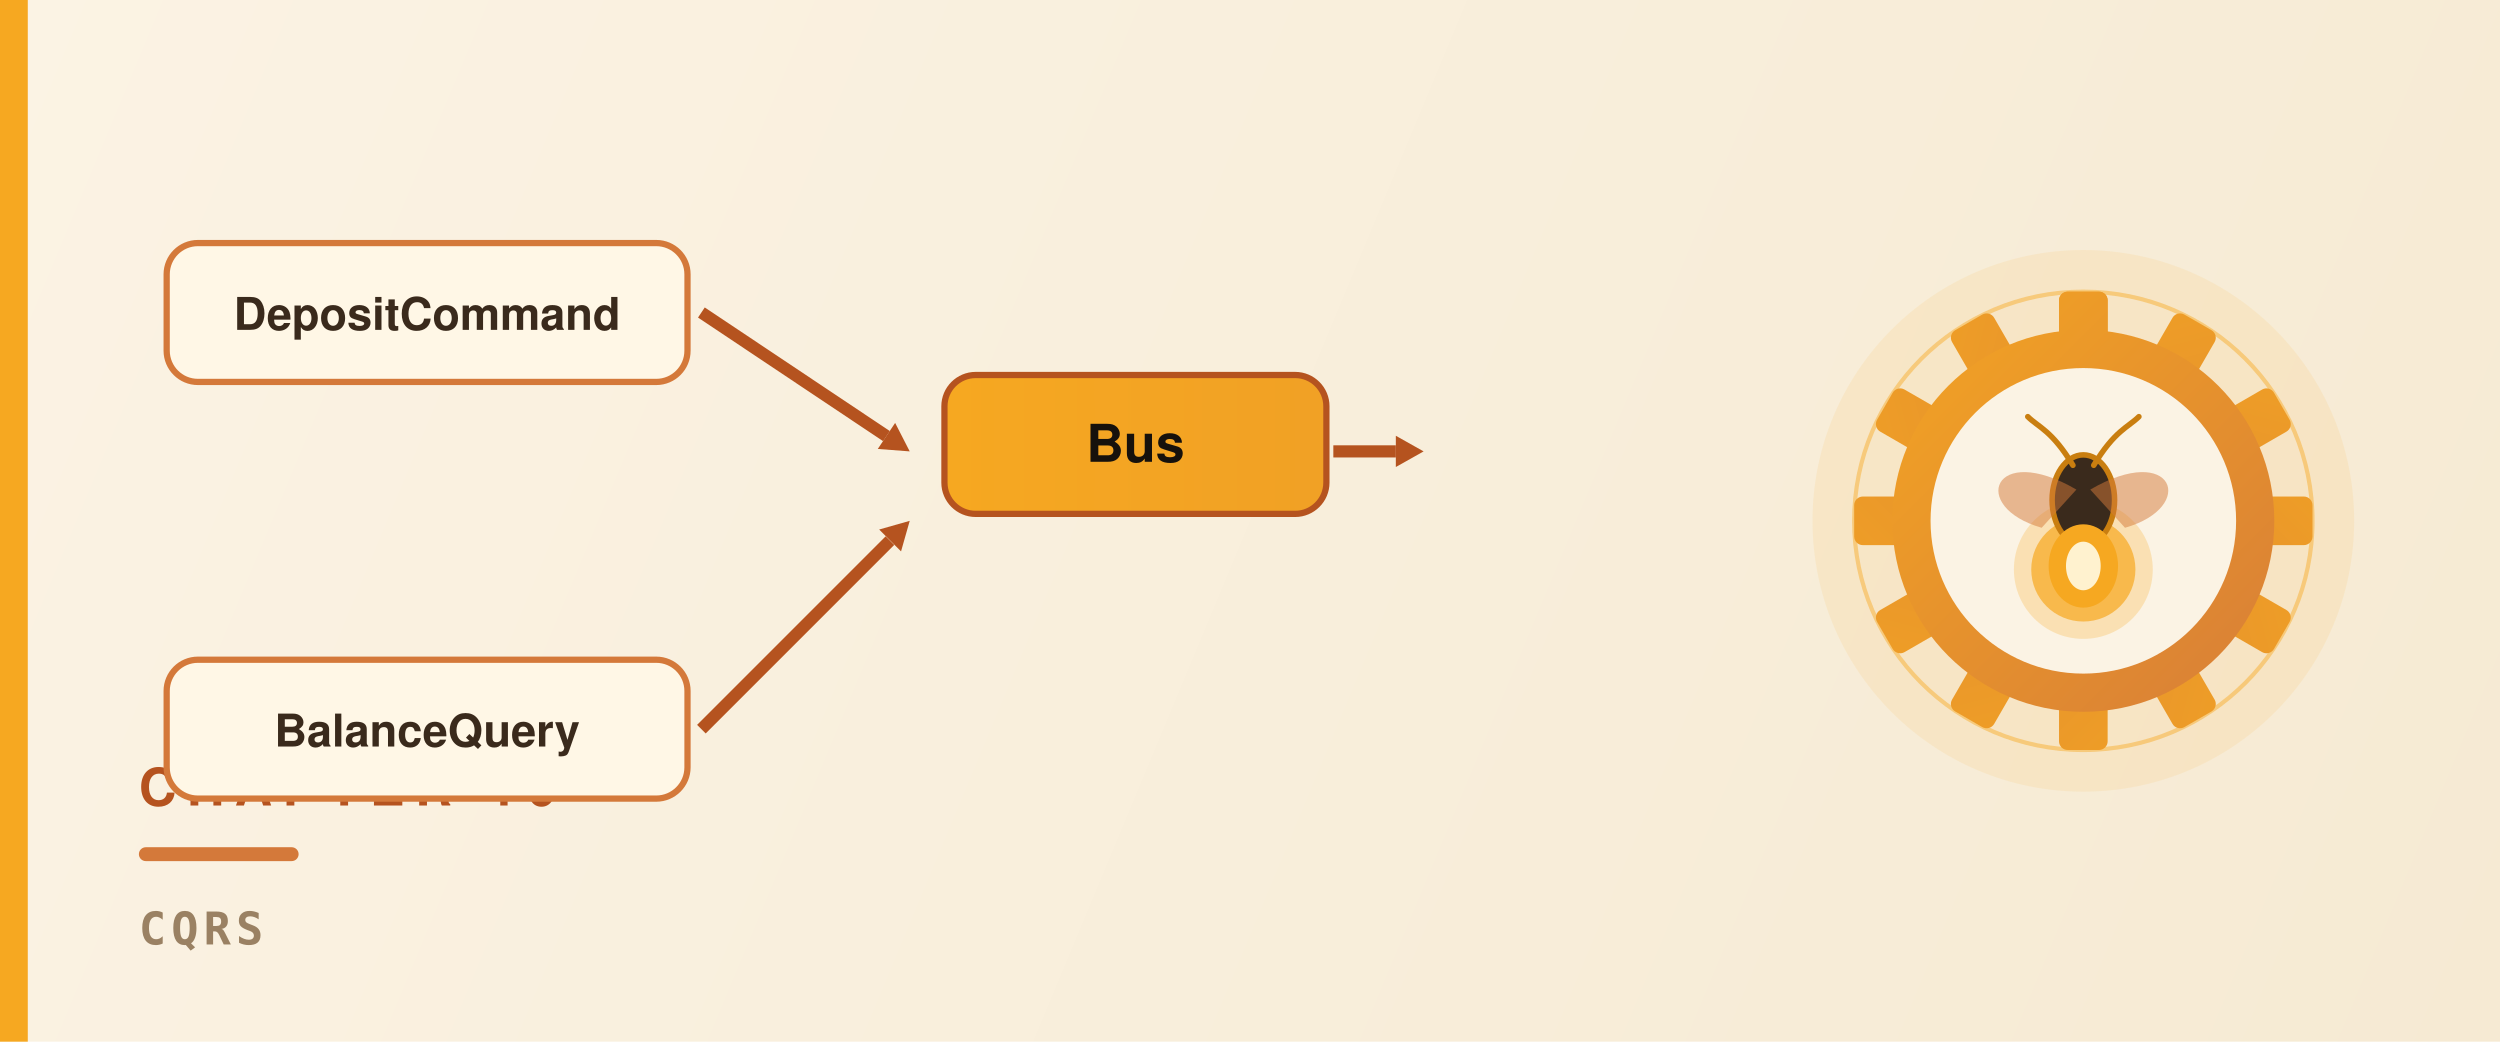
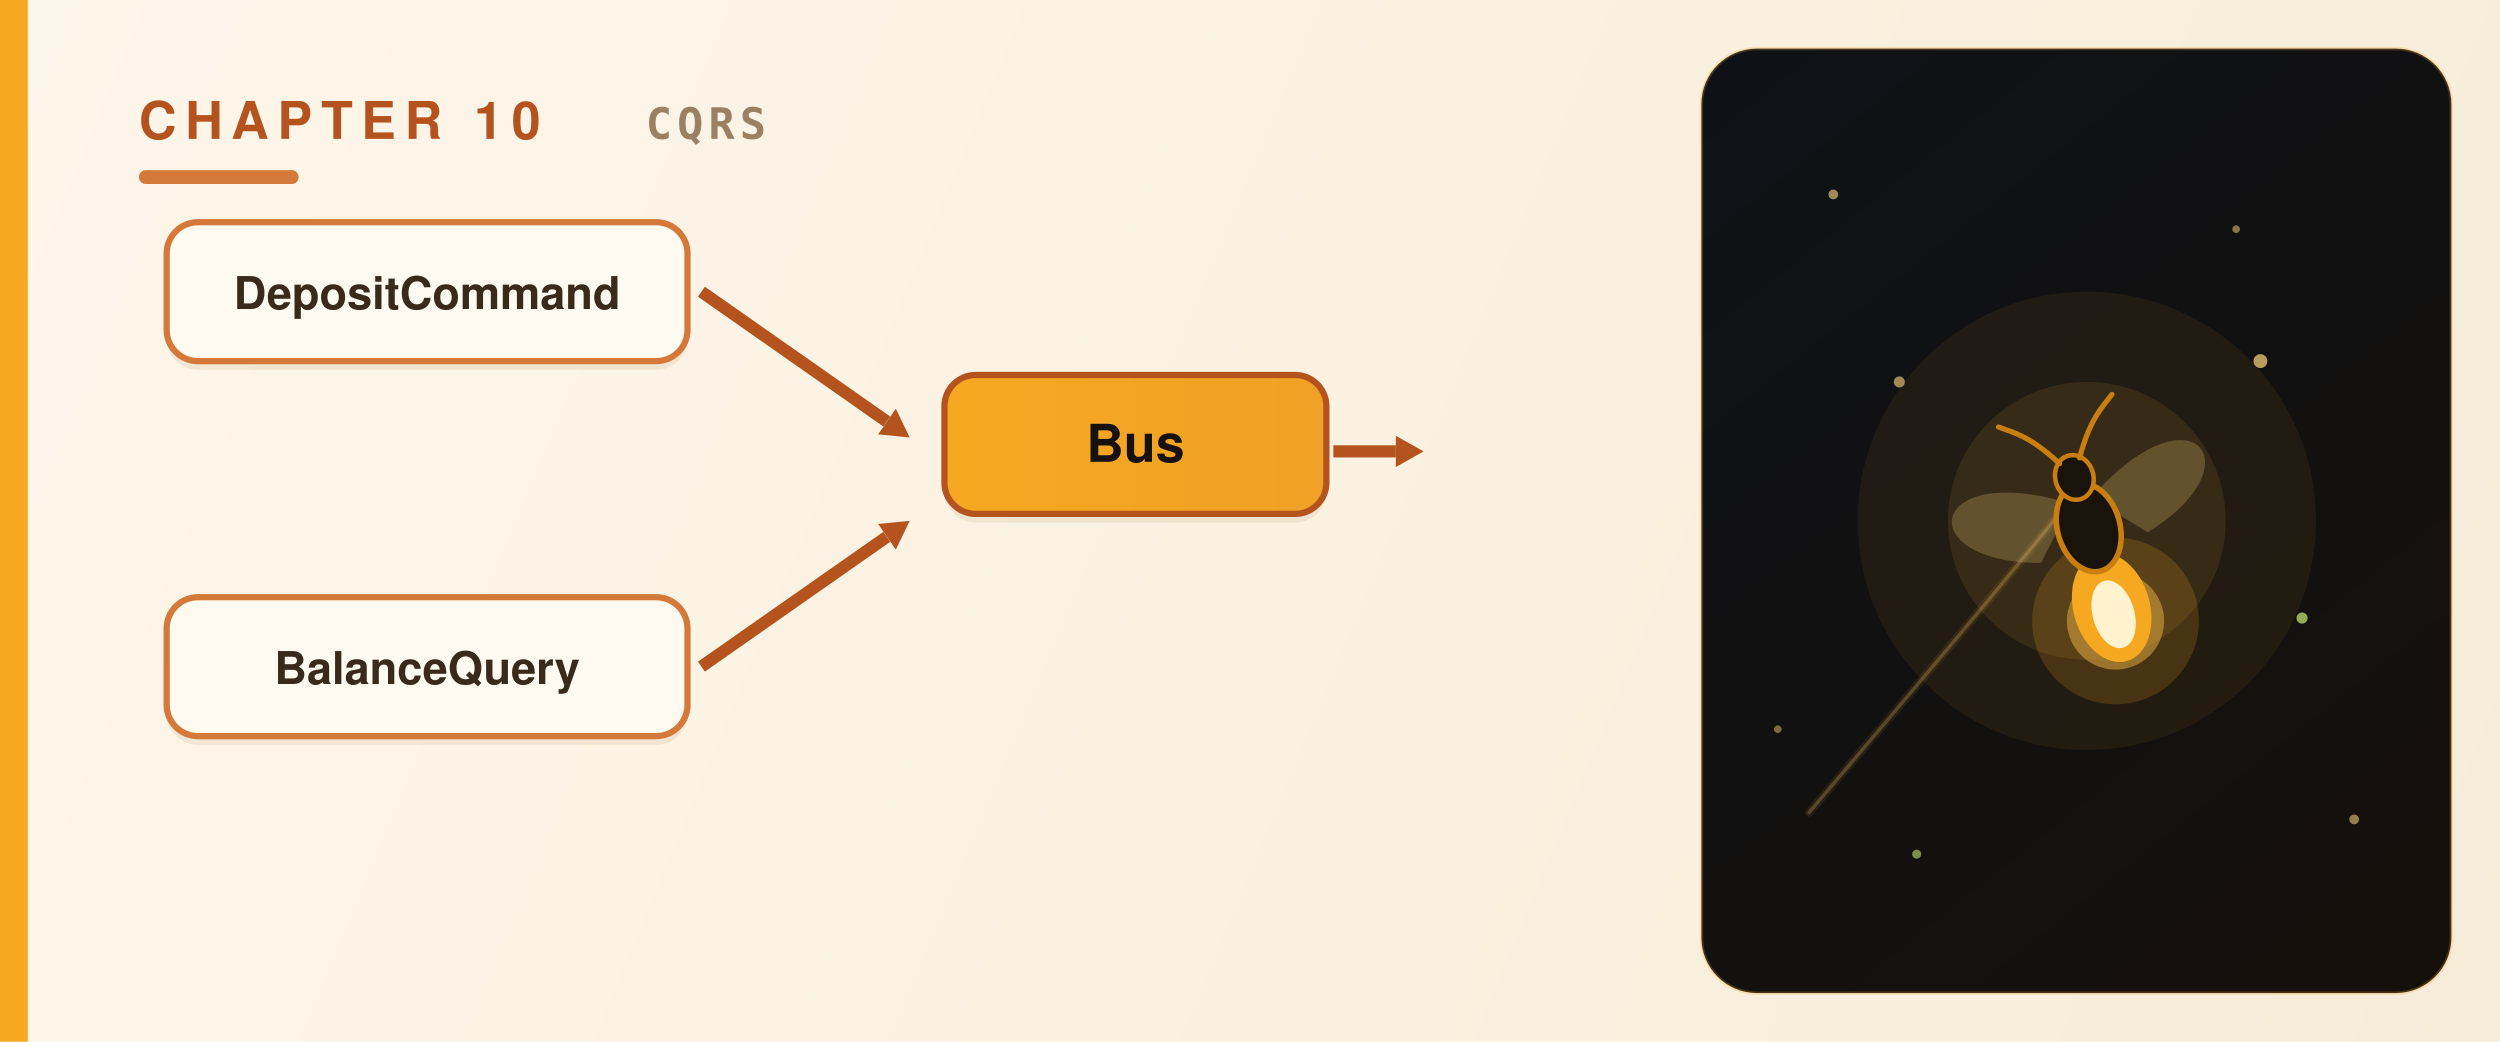
- <svg xmlns="http://www.w3.org/2000/svg" xmlns:xlink="http://www.w3.org/1999/xlink" viewBox="0 0 720 300" role="img" aria-label="CQRS — commands and queries on a bus" font-family="Avenir Next,Avenir,Helvetica Neue,Helvetica,Arial,sans-serif">
+ <svg xmlns="http://www.w3.org/2000/svg" viewBox="0 0 720 300" role="img" aria-label="CQRS — commands and queries on a bus" font-family="Avenir Next,Avenir,Helvetica Neue,Helvetica,Arial,sans-serif">
  <defs>
    <linearGradient id="fld" x1="0" y1="0" x2="720" y2="300" gradientUnits="userSpaceOnUse">
-       <stop offset="0" stop-color="#fbf3e4" />
-       <stop offset="1" stop-color="#f6ead3" />
+       <stop offset="0" stop-color="#fdf6ea" />
+       <stop offset="1" stop-color="#f7ecd8" />
    </linearGradient>
-     <linearGradient id="grg" x1="-70" y1="-70" x2="70" y2="70" gradientUnits="userSpaceOnUse">
-       <stop offset="0" stop-color="#f6a821" />
-       <stop offset="1" stop-color="#d4793a" />
+     <linearGradient id="pnl" x1="490" y1="14" x2="706" y2="286" gradientUnits="userSpaceOnUse">
+       <stop offset="0" stop-color="#0e1217" />
+       <stop offset="1" stop-color="#16100b" />
    </linearGradient>
    <linearGradient id="grh" x1="0" y1="0" x2="720" y2="0" gradientUnits="userSpaceOnUse">
      <stop offset="0" stop-color="#f6a821" />
      <stop offset="1" stop-color="#d4793a" />
    </linearGradient>
  </defs>
  <rect width="720" height="300" fill="url(#fld)" />
  <rect x="0" y="0" width="8" height="300" fill="url(#grh)" />
-   <rect x="40" y="244" width="46" height="4" rx="2" fill="#d4793a" />
-   <text x="40" y="232" fill="#b5531f" font-size="15" font-weight="800" letter-spacing="3">CHAPTER 10</text>
-   <text x="40" y="272" fill="#9a8163" font-size="13" font-weight="600" letter-spacing="1.5" font-family="SF Mono,JetBrains Mono,Menlo,Consolas,monospace">CQRS</text>
-   <g transform="translate(48,70)">
-     <rect x="0" y="0" width="150" height="40" rx="9" fill="#fff7e6" stroke="#d4793a" stroke-width="1.8" />
+   <rect x="490" y="14" width="216" height="272" rx="16" fill="url(#pnl)" />
+   <rect x="490" y="14" width="216" height="272" rx="16" fill="none" stroke="#f6a821" stroke-width="1" opacity="0.22" />
+   <g fill="#ffd980">
+     <circle cx="528" cy="56" r="1.4" opacity="0.6" />
+     <circle cx="678" cy="236" r="1.4" opacity="0.55" />
+     <circle cx="644" cy="66" r="1.1" opacity="0.5" />
+     <circle cx="512" cy="210" r="1.1" opacity="0.45" />
+   </g>
+   <circle cx="552" cy="246" r="1.3" fill="#bfe26a" opacity="0.6" />
+   <text x="40" y="40" fill="#b5531f" font-size="15" font-weight="800" letter-spacing="2.5">CHAPTER 10</text>
+   <text x="186" y="40" fill="#9a8163" font-size="12.5" font-weight="600" letter-spacing="1.5" font-family="SF Mono,JetBrains Mono,Menlo,Consolas,monospace">CQRS</text>
+   <rect x="40" y="49" width="46" height="4" rx="2" fill="#d4793a" />
+   <g transform="translate(48,64)">
+     <rect x="0" y="2.5" width="150" height="40" rx="9" fill="#d9c4a3" opacity="0.30" />
+     <rect x="0" y="0" width="150" height="40" rx="9" fill="#fffaf0" stroke="#d4793a" stroke-width="1.8" />
    <text x="75.0" y="25" text-anchor="middle" fill="#3a2a1c" font-size="13" font-weight="700">DepositCommand</text>
  </g>
-   <g transform="translate(48,190)">
-     <rect x="0" y="0" width="150" height="40" rx="9" fill="#fff7e6" stroke="#d4793a" stroke-width="1.8" />
+   <g transform="translate(48,172)">
+     <rect x="0" y="2.5" width="150" height="40" rx="9" fill="#d9c4a3" opacity="0.30" />
+     <rect x="0" y="0" width="150" height="40" rx="9" fill="#fffaf0" stroke="#d4793a" stroke-width="1.8" />
    <text x="75.0" y="25" text-anchor="middle" fill="#3a2a1c" font-size="13" font-weight="700">BalanceQuery</text>
  </g>
-   <line x1="202" y1="90" x2="255.3" y2="125.6" stroke="#b5531f" stroke-width="3.5" />
-   <polygon points="262.0,130.0 252.8,129.3 257.8,121.8" fill="#b5531f" />
-   <line x1="202" y1="210" x2="256.3" y2="155.7" stroke="#b5531f" stroke-width="3.5" />
-   <polygon points="262.0,150.0 259.5,158.8 253.2,152.5" fill="#b5531f" />
+   <line x1="202" y1="84" x2="255.4" y2="121.4" stroke="#b5531f" stroke-width="3.5" />
+   <polygon points="262.0,126.0 252.9,125.1 258.0,117.7" fill="#b5531f" />
+   <line x1="202" y1="192" x2="255.4" y2="154.6" stroke="#b5531f" stroke-width="3.5" />
+   <polygon points="262.0,150.0 258.0,158.3 252.9,150.9" fill="#b5531f" />
  <g transform="translate(272,108)">
+     <rect x="0" y="2.5" width="110" height="40" rx="9" fill="#d9c4a3" opacity="0.30" />
    <rect x="0" y="0" width="110" height="40" rx="9" fill="url(#grh)" stroke="#b5531f" stroke-width="1.8" />
    <text x="55.0" y="25" text-anchor="middle" fill="#16110c" font-size="15" font-weight="700">Bus</text>
  </g>
  <line x1="384" y1="130" x2="402.0" y2="130.0" stroke="#b5531f" stroke-width="3.5" />
  <polygon points="410.0,130.0 402.0,134.5 402.0,125.5" fill="#b5531f" />
-   <g transform="translate(600,150)">
-     <circle r="78" fill="#f6a821" opacity="0.10" />
-     <circle r="66" fill="none" stroke="#f6a821" stroke-width="1.2" opacity="0.45" />
-     <g fill="url(#grg)">
-       <g id="et">
-         <rect x="-7" y="-66" width="14" height="16" rx="2.5" />
-       </g>
-       <use xlink:href="#et" transform="rotate(0)" />
-       <use xlink:href="#et" transform="rotate(30)" />
-       <use xlink:href="#et" transform="rotate(60)" />
-       <use xlink:href="#et" transform="rotate(90)" />
-       <use xlink:href="#et" transform="rotate(120)" />
-       <use xlink:href="#et" transform="rotate(150)" />
-       <use xlink:href="#et" transform="rotate(180)" />
-       <use xlink:href="#et" transform="rotate(210)" />
-       <use xlink:href="#et" transform="rotate(240)" />
-       <use xlink:href="#et" transform="rotate(270)" />
-       <use xlink:href="#et" transform="rotate(300)" />
-       <use xlink:href="#et" transform="rotate(330)" />
+   <g transform="translate(601,150)">
+     <circle r="66" fill="#f6a821" opacity="0.07" />
+     <circle r="40" fill="#ffc24a" opacity="0.10" />
+     <path d="M-80,84 C-46,44 -24,18 -8,-2" fill="none" stroke="#f6a821" stroke-width="2.4" opacity="0.10" stroke-linecap="round" />
+     <path d="M-80,84 C-46,44 -24,18 -8,-2" fill="none" stroke="#ffd980" stroke-width="1" opacity="0.22" stroke-linecap="round" />
+     <g transform="rotate(-16)">
+       <circle cx="0" cy="30" r="24" fill="#f6a821" opacity="0.18" />
+       <circle cx="0" cy="30" r="14" fill="#ffc24a" opacity="0.45" />
+       <path d="M-3,-6 C-40,-30 -52,-2 -16,8 Z" fill="#ffd980" opacity="0.22" />
+       <path d="M3,-6 C40,-30 52,-2 16,8 Z" fill="#ffd980" opacity="0.22" />
+       <ellipse cx="0" cy="26" rx="11" ry="16" fill="#f6a821" />
+       <ellipse cx="0" cy="28" rx="6" ry="10" fill="#fff2cf" />
+       <ellipse cx="0" cy="2" rx="9" ry="13" fill="#1a130c" stroke="#c97e10" stroke-width="1.6" />
+       <ellipse cx="0" cy="-13" rx="5.5" ry="6.5" fill="#1a130c" stroke="#c97e10" stroke-width="1.3" />
+       <path d="M-3,-18 C-9,-28 -13,-30 -17,-33" fill="none" stroke="#c97e10" stroke-width="1.5" stroke-linecap="round" />
+       <path d="M3,-18 C9,-28 13,-30 17,-33" fill="none" stroke="#c97e10" stroke-width="1.5" stroke-linecap="round" />
    </g>
-     <circle r="55" fill="url(#grg)" />
-     <circle r="44" fill="#fbf3e4" />
-     <ellipse cx="0" cy="14" rx="20" ry="20" fill="#f6a821" opacity="0.25" />
-     <ellipse cx="0" cy="14" rx="15" ry="15" fill="#f6a821" opacity="0.7" />
-     <ellipse cx="0" cy="-6" rx="9" ry="13" fill="#3a2a1c" stroke="#c97e10" stroke-width="1.6" />
-     <ellipse cx="0" cy="13" rx="10" ry="12" fill="#f6a821" />
-     <ellipse cx="0" cy="13" rx="5" ry="7" fill="#fff2cf" />
-     <path d="M-2,-9 C-26,-23 -33,-4 -12,2 Z" fill="#d4793a" opacity="0.5" />
-     <path d="M2,-9 C26,-23 33,-4 12,2 Z" fill="#d4793a" opacity="0.5" />
-     <path d="M-3,-16 C-9,-26 -13,-27 -16,-30" fill="none" stroke="#c97e10" stroke-width="1.6" stroke-linecap="round" />
-     <path d="M3,-16 C9,-26 13,-27 16,-30" fill="none" stroke="#c97e10" stroke-width="1.6" stroke-linecap="round" />
+     <circle cx="50" cy="-46" r="2" fill="#ffd980" opacity="0.7" />
+     <circle cx="62" cy="28" r="1.6" fill="#bfe26a" opacity="0.75" />
+     <circle cx="-54" cy="-40" r="1.6" fill="#ffd980" opacity="0.6" />
  </g>
</svg>
